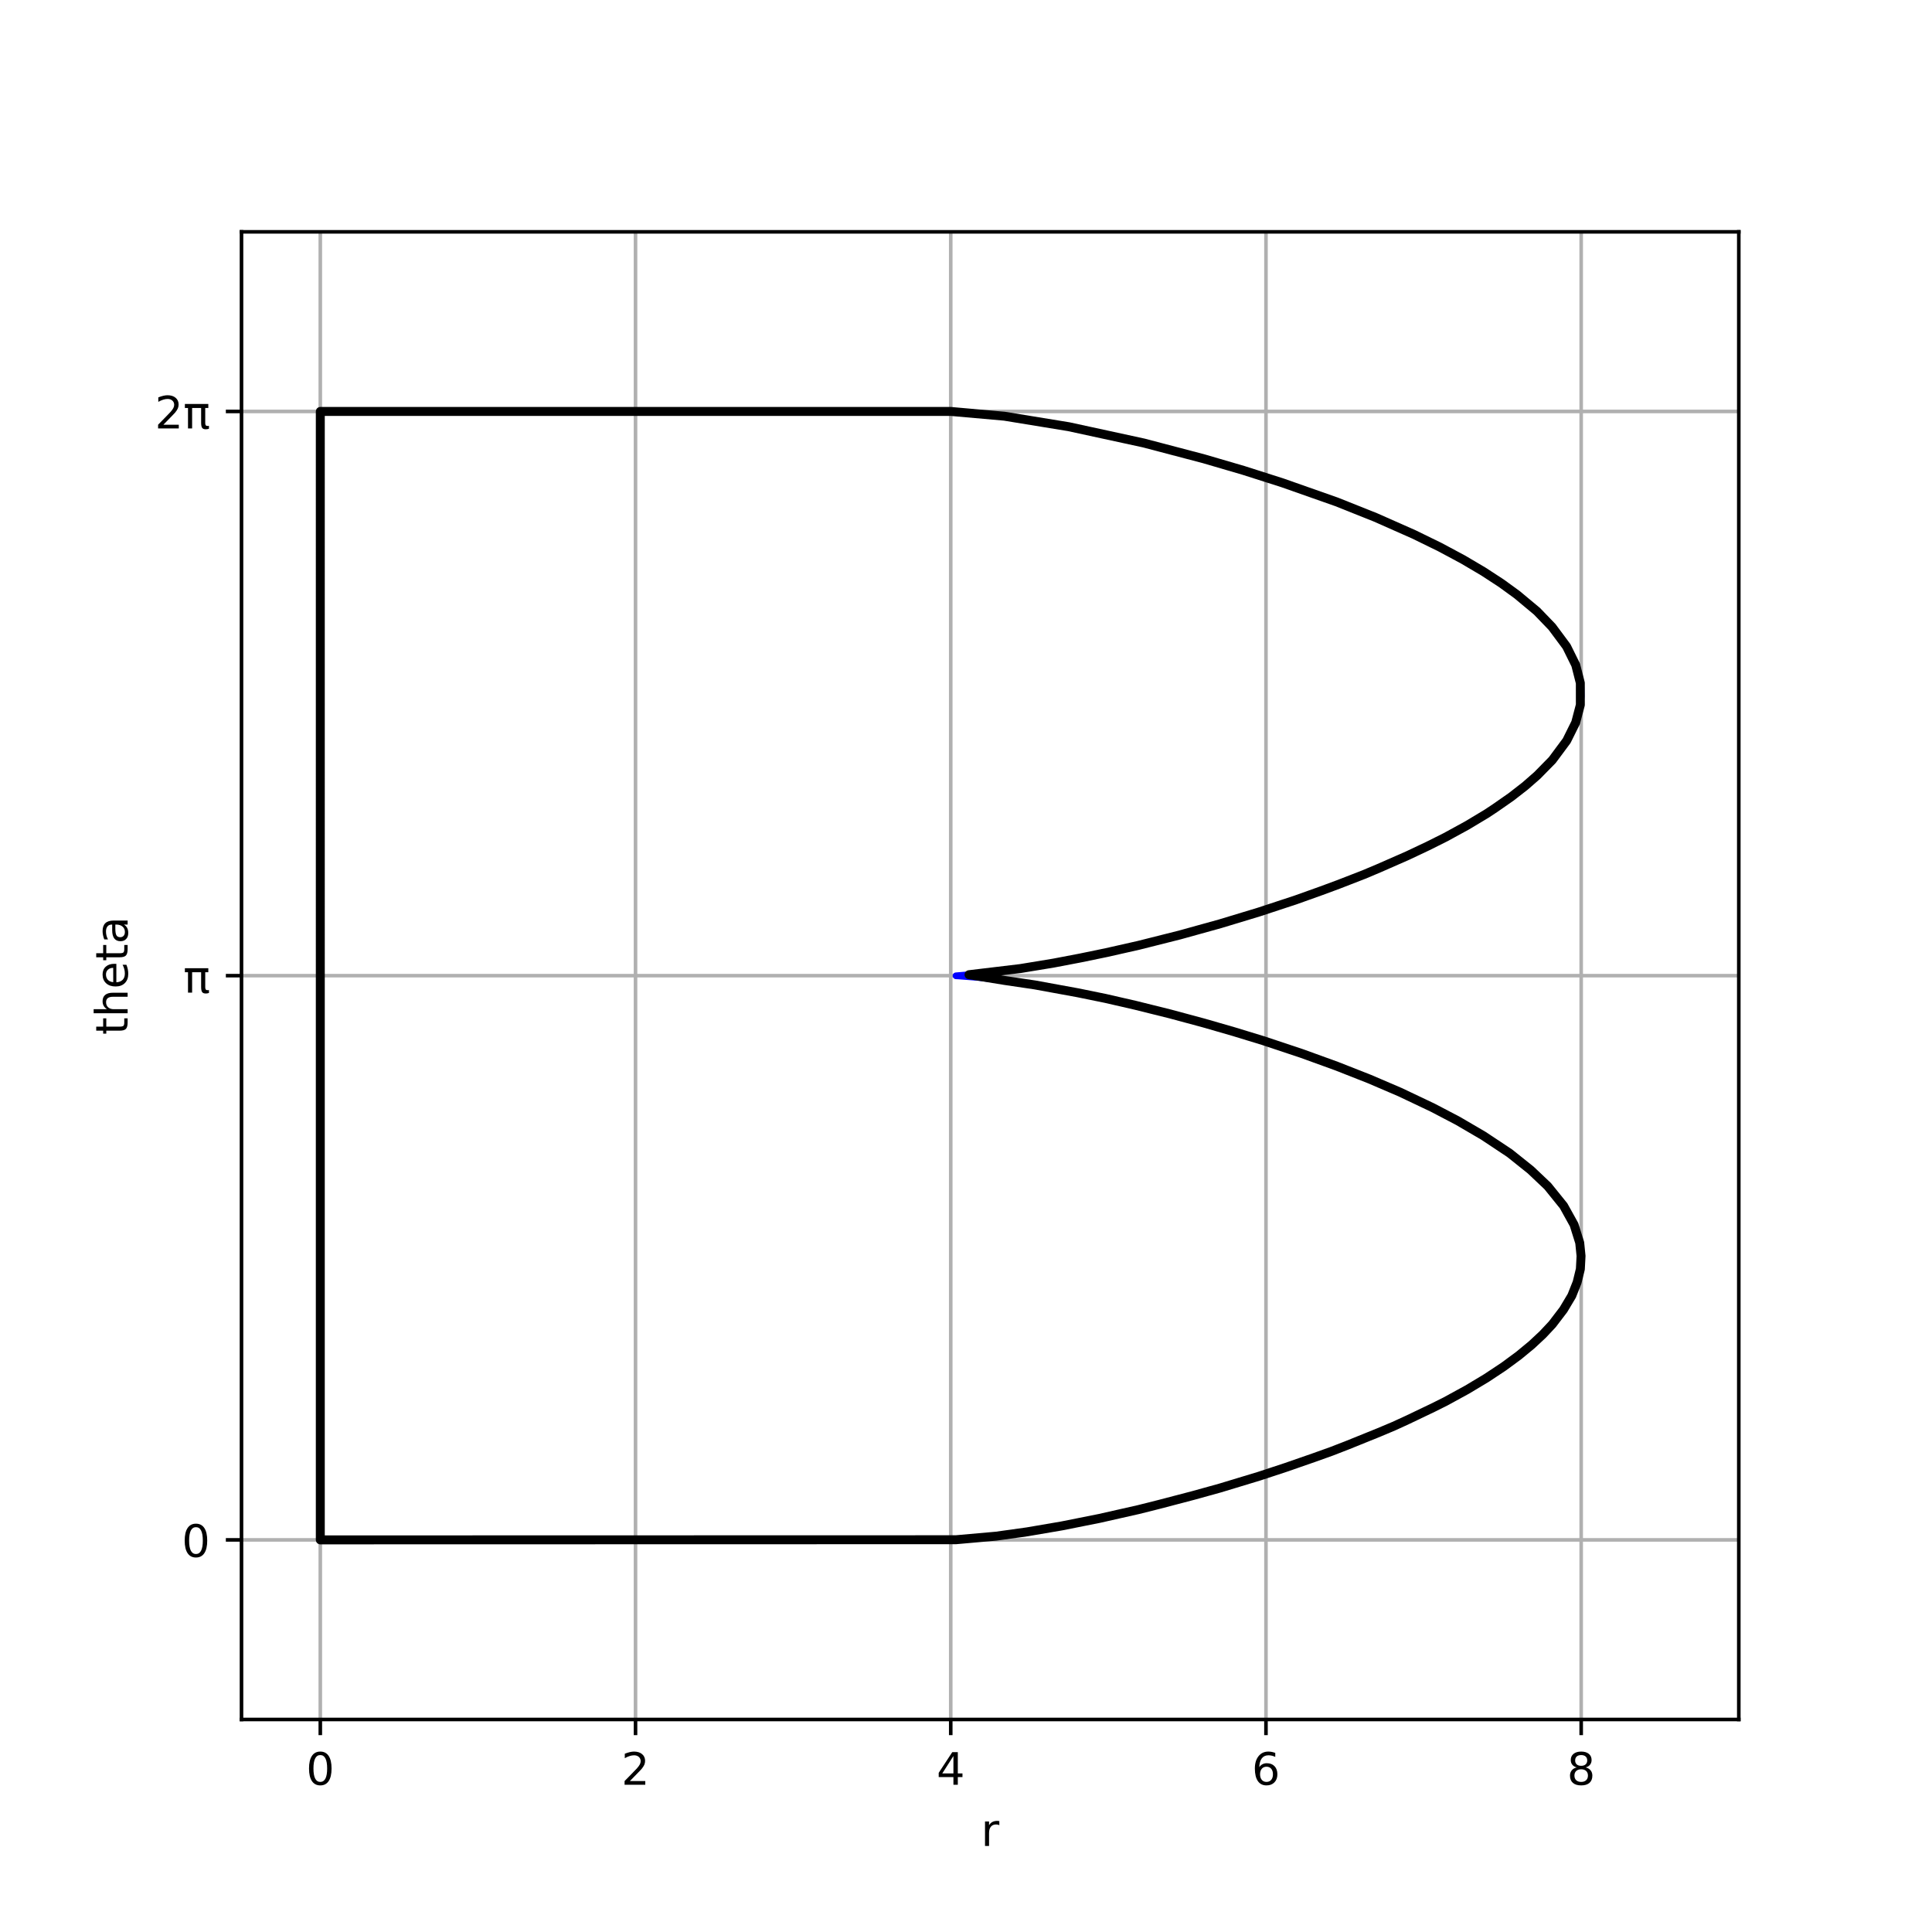
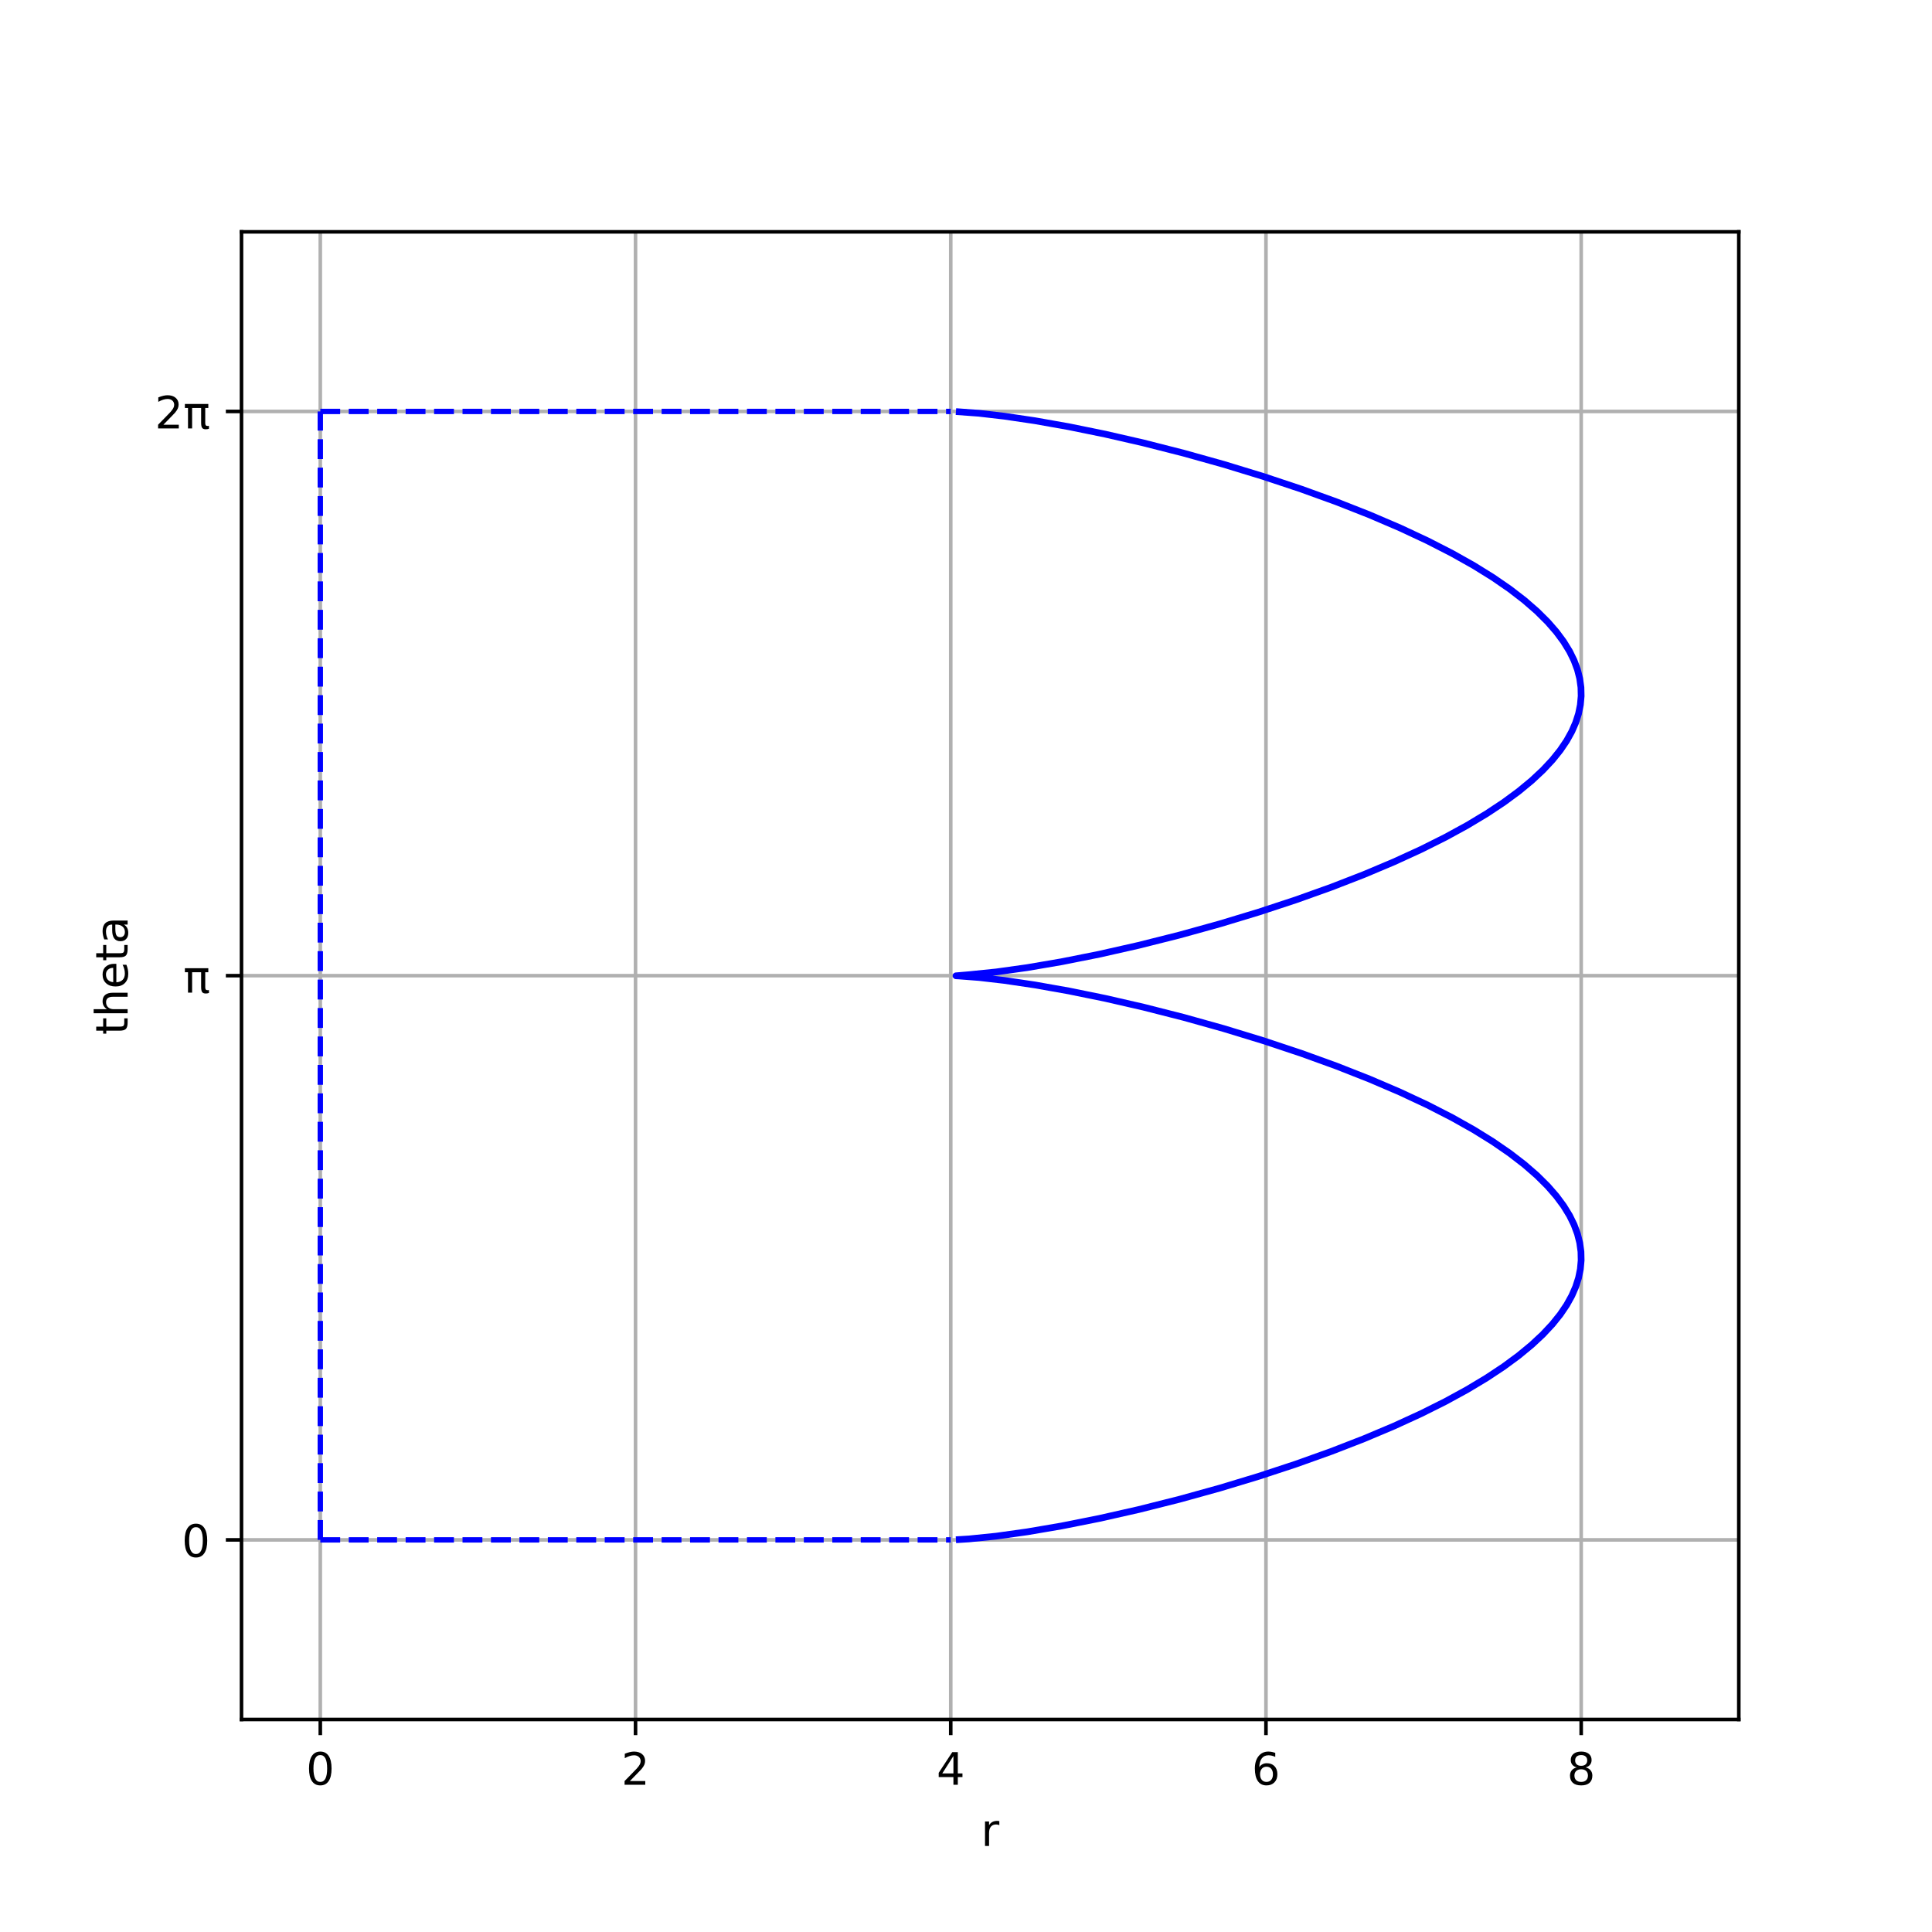
<svg xmlns="http://www.w3.org/2000/svg" xmlns:xlink="http://www.w3.org/1999/xlink" width="432pt" height="432pt" viewBox="0 0 432 432" version="1.1" id="svg32">
  <defs id="defs1">
    <linearGradient id="swatch37">
      <stop style="stop-color:#000000;stop-opacity:0;" offset="0" id="stop37" />
    </linearGradient>
    <linearGradient id="swatch36">
      <stop style="stop-color:#000000;stop-opacity:0;" offset="0" id="stop36" />
    </linearGradient>
    <linearGradient id="swatch35">
      <stop style="stop-color:#000000;stop-opacity:0;" offset="0" id="stop35" />
    </linearGradient>
    <linearGradient id="swatch34">
      <stop style="stop-color:#000000;stop-opacity:0;" offset="0" id="stop34" />
    </linearGradient>
    <linearGradient id="swatch33">
      <stop style="stop-color:#000000;stop-opacity:0;" offset="0" id="stop33" />
    </linearGradient>
    <style type="text/css" id="style1">*{stroke-linejoin: round; stroke-linecap: butt}</style>
    <linearGradient xlink:href="#swatch37" id="linearGradient37" x1="70.62" y1="218.16" x2="354.525" y2="218.16" gradientUnits="userSpaceOnUse" />
  </defs>
  <g id="figure_1">
    <g id="patch_1">
      <path d="M 0 432  L 432 432  L 432 0  L 0 0  z " style="fill: #ffffff" id="path1" />
    </g>
    <g id="axes_1">
      <g id="patch_2">
        <path d="M 54 384.48  L 388.8 384.48  L 388.8 51.84  L 54 51.84  z " style="fill: #ffffff" id="path2" />
      </g>
      <g id="matplotlib.axis_1">
        <g id="xtick_1">
          <g id="line2d_1">
            <path d="M 71.621 384.48  L 71.621 51.84  " clip-path="url(#p9291251eb0)" style="fill: none; stroke: #b0b0b0; stroke-width: 0.8; stroke-linecap: square" id="path3" />
          </g>
          <g id="line2d_2">
            <defs id="defs3">
              <path id="mb8fb5f093f" d="M 0 0  L 0 3.5  " style="stroke: #000000; stroke-width: 0.8" />
            </defs>
            <g id="g3">
              <use xlink:href="#mb8fb5f093f" x="71.621" y="384.48" style="stroke: #000000; stroke-width: 0.8" id="use3" />
            </g>
          </g>
          <g id="text_1">
            <g transform="translate(68.4398 399.0784) scale(0.1 -0.1)" id="g4">
              <defs id="defs4">
                <path id="DejaVuSans-30" d="M 2034 4250  Q 1547 4250 1301 3770  Q 1056 3291 1056 2328  Q 1056 1369 1301 889  Q 1547 409 2034 409  Q 2525 409 2770 889  Q 3016 1369 3016 2328  Q 3016 3291 2770 3770  Q 2525 4250 2034 4250  z M 2034 4750  Q 2819 4750 3233 4129  Q 3647 3509 3647 2328  Q 3647 1150 3233 529  Q 2819 -91 2034 -91  Q 1250 -91 836 529  Q 422 1150 422 2328  Q 422 3509 836 4129  Q 1250 4750 2034 4750  z " transform="scale(0.015625)" />
              </defs>
              <use xlink:href="#DejaVuSans-30" id="use4" />
            </g>
          </g>
        </g>
        <g id="xtick_2">
          <g id="line2d_3">
            <path d="M 142.105 384.48  L 142.105 51.84  " clip-path="url(#p9291251eb0)" style="fill: none; stroke: #b0b0b0; stroke-width: 0.8; stroke-linecap: square" id="path4" />
          </g>
          <g id="line2d_4">
            <g id="g5">
              <use xlink:href="#mb8fb5f093f" x="142.105" y="384.48" style="stroke: #000000; stroke-width: 0.8" id="use5" />
            </g>
          </g>
          <g id="text_2">
            <g transform="translate(138.924 399.0784) scale(0.1 -0.1)" id="g6">
              <defs id="defs5">
                <path id="DejaVuSans-32" d="M 1228 531  L 3431 531  L 3431 0  L 469 0  L 469 531  Q 828 903 1448 1529  Q 2069 2156 2228 2338  Q 2531 2678 2651 2914  Q 2772 3150 2772 3378  Q 2772 3750 2511 3984  Q 2250 4219 1831 4219  Q 1534 4219 1204 4116  Q 875 4013 500 3803  L 500 4441  Q 881 4594 1212 4672  Q 1544 4750 1819 4750  Q 2544 4750 2975 4387  Q 3406 4025 3406 3419  Q 3406 3131 3298 2873  Q 3191 2616 2906 2266  Q 2828 2175 2409 1742  Q 1991 1309 1228 531  z " transform="scale(0.015625)" />
              </defs>
              <use xlink:href="#DejaVuSans-32" id="use6" />
            </g>
          </g>
        </g>
        <g id="xtick_3">
          <g id="line2d_5">
            <path d="M 212.589 384.48  L 212.589 51.84  " clip-path="url(#p9291251eb0)" style="fill: none; stroke: #b0b0b0; stroke-width: 0.8; stroke-linecap: square" id="path6" />
          </g>
          <g id="line2d_6">
            <g id="g7">
              <use xlink:href="#mb8fb5f093f" x="212.589" y="384.48" style="stroke: #000000; stroke-width: 0.8" id="use7" />
            </g>
          </g>
          <g id="text_3">
            <g transform="translate(209.4082 399.0784) scale(0.1 -0.1)" id="g8">
              <defs id="defs7">
                <path id="DejaVuSans-34" d="M 2419 4116  L 825 1625  L 2419 1625  L 2419 4116  z M 2253 4666  L 3047 4666  L 3047 1625  L 3713 1625  L 3713 1100  L 3047 1100  L 3047 0  L 2419 0  L 2419 1100  L 313 1100  L 313 1709  L 2253 4666  z " transform="scale(0.015625)" />
              </defs>
              <use xlink:href="#DejaVuSans-34" id="use8" />
            </g>
          </g>
        </g>
        <g id="xtick_4">
          <g id="line2d_7">
            <path d="M 283.074 384.48  L 283.074 51.84  " clip-path="url(#p9291251eb0)" style="fill: none; stroke: #b0b0b0; stroke-width: 0.8; stroke-linecap: square" id="path8" />
          </g>
          <g id="line2d_8">
            <g id="g9">
              <use xlink:href="#mb8fb5f093f" x="283.074" y="384.48" style="stroke: #000000; stroke-width: 0.8" id="use9" />
            </g>
          </g>
          <g id="text_4">
            <g transform="translate(279.8924 399.0784) scale(0.1 -0.1)" id="g10">
              <defs id="defs9">
                <path id="DejaVuSans-36" d="M 2113 2584  Q 1688 2584 1439 2293  Q 1191 2003 1191 1497  Q 1191 994 1439 701  Q 1688 409 2113 409  Q 2538 409 2786 701  Q 3034 994 3034 1497  Q 3034 2003 2786 2293  Q 2538 2584 2113 2584  z M 3366 4563  L 3366 3988  Q 3128 4100 2886 4159  Q 2644 4219 2406 4219  Q 1781 4219 1451 3797  Q 1122 3375 1075 2522  Q 1259 2794 1537 2939  Q 1816 3084 2150 3084  Q 2853 3084 3261 2657  Q 3669 2231 3669 1497  Q 3669 778 3244 343  Q 2819 -91 2113 -91  Q 1303 -91 875 529  Q 447 1150 447 2328  Q 447 3434 972 4092  Q 1497 4750 2381 4750  Q 2619 4750 2861 4703  Q 3103 4656 3366 4563  z " transform="scale(0.015625)" />
              </defs>
              <use xlink:href="#DejaVuSans-36" id="use10" />
            </g>
          </g>
        </g>
        <g id="xtick_5">
          <g id="line2d_9">
            <path d="M 353.558 384.48  L 353.558 51.84  " clip-path="url(#p9291251eb0)" style="fill: none; stroke: #b0b0b0; stroke-width: 0.8; stroke-linecap: square" id="path10" />
          </g>
          <g id="line2d_10">
            <g id="g11">
              <use xlink:href="#mb8fb5f093f" x="353.558" y="384.48" style="stroke: #000000; stroke-width: 0.8" id="use11" />
            </g>
          </g>
          <g id="text_5">
            <g transform="translate(350.3766 399.0784) scale(0.1 -0.1)" id="g12">
              <defs id="defs11">
                <path id="DejaVuSans-38" d="M 2034 2216  Q 1584 2216 1326 1975  Q 1069 1734 1069 1313  Q 1069 891 1326 650  Q 1584 409 2034 409  Q 2484 409 2743 651  Q 3003 894 3003 1313  Q 3003 1734 2745 1975  Q 2488 2216 2034 2216  z M 1403 2484  Q 997 2584 770 2862  Q 544 3141 544 3541  Q 544 4100 942 4425  Q 1341 4750 2034 4750  Q 2731 4750 3128 4425  Q 3525 4100 3525 3541  Q 3525 3141 3298 2862  Q 3072 2584 2669 2484  Q 3125 2378 3379 2068  Q 3634 1759 3634 1313  Q 3634 634 3220 271  Q 2806 -91 2034 -91  Q 1263 -91 848 271  Q 434 634 434 1313  Q 434 1759 690 2068  Q 947 2378 1403 2484  z M 1172 3481  Q 1172 3119 1398 2916  Q 1625 2713 2034 2713  Q 2441 2713 2670 2916  Q 2900 3119 2900 3481  Q 2900 3844 2670 4047  Q 2441 4250 2034 4250  Q 1625 4250 1398 4047  Q 1172 3844 1172 3481  z " transform="scale(0.015625)" />
              </defs>
              <use xlink:href="#DejaVuSans-38" id="use12" />
            </g>
          </g>
        </g>
        <g id="text_6">
          <g transform="translate(219.3445 412.7566) scale(0.1 -0.1)" id="g13">
            <defs id="defs12">
              <path id="DejaVuSans-72" d="M 2631 2963  Q 2534 3019 2420 3045  Q 2306 3072 2169 3072  Q 1681 3072 1420 2755  Q 1159 2438 1159 1844  L 1159 0  L 581 0  L 581 3500  L 1159 3500  L 1159 2956  Q 1341 3275 1631 3429  Q 1922 3584 2338 3584  Q 2397 3584 2469 3576  Q 2541 3569 2628 3553  L 2631 2963  z " transform="scale(0.015625)" />
            </defs>
            <use xlink:href="#DejaVuSans-72" id="use13" />
          </g>
        </g>
      </g>
      <g id="matplotlib.axis_2">
        <g id="ytick_1">
          <g id="line2d_11">
            <path d="M 54 344.322  L 388.8 344.322  " clip-path="url(#p9291251eb0)" style="fill: none; stroke: #b0b0b0; stroke-width: 0.8; stroke-linecap: square" id="path13" />
          </g>
          <g id="line2d_12">
            <defs id="defs13">
              <path id="mbda37b963a" d="M 0 0  L -3.5 0  " style="stroke: #000000; stroke-width: 0.8" />
            </defs>
            <g id="g14">
              <use xlink:href="#mbda37b963a" x="54" y="344.322" style="stroke: #000000; stroke-width: 0.8" id="use14" />
            </g>
          </g>
          <g id="text_7">
            <g transform="translate(40.6375 348.1208) scale(0.1 -0.1)" id="g15">
              <use xlink:href="#DejaVuSans-30" id="use15" />
            </g>
          </g>
        </g>
        <g id="ytick_2">
          <g id="line2d_13">
            <path d="M 54 218.16  L 388.8 218.16  " clip-path="url(#p9291251eb0)" style="fill: none; stroke: #b0b0b0; stroke-width: 0.8; stroke-linecap: square" id="path15" />
          </g>
          <g id="line2d_14">
            <g id="g16">
              <use xlink:href="#mbda37b963a" x="54" y="218.16" style="stroke: #000000; stroke-width: 0.8" id="use16" />
            </g>
          </g>
          <g id="text_8">
            <g transform="translate(40.97969 221.9592) scale(0.1 -0.1)" id="g17">
              <defs id="defs16">
                <path id="DejaVuSans-3c0" d="M 231 3500  L 3584 3500  L 3584 2925  L 3144 2925  L 3144 775  Q 3144 550 3220 451  Q 3297 353 3469 353  Q 3516 353 3584 361  Q 3653 369 3675 372  L 3675 -44  Q 3566 -84 3450 -103  Q 3334 -122 3219 -122  Q 2844 -122 2700 83  Q 2556 288 2556 838  L 2556 2925  L 1266 2925  L 1266 0  L 678 0  L 678 2925  L 231 2925  L 231 3500  z " transform="scale(0.015625)" />
              </defs>
              <use xlink:href="#DejaVuSans-3c0" id="use17" />
            </g>
          </g>
        </g>
        <g id="ytick_3">
          <g id="line2d_15">
            <path d="M 54 91.998  L 388.8 91.998  " clip-path="url(#p9291251eb0)" style="fill: none; stroke: #b0b0b0; stroke-width: 0.8; stroke-linecap: square" id="path17" />
          </g>
          <g id="line2d_16">
            <g id="g18">
              <use xlink:href="#mbda37b963a" x="54" y="91.998" style="stroke: #000000; stroke-width: 0.8" id="use18" />
            </g>
          </g>
          <g id="text_9">
            <g transform="translate(34.61719 95.79768) scale(0.1 -0.1)" id="g20">
              <use xlink:href="#DejaVuSans-32" id="use19" />
              <use xlink:href="#DejaVuSans-3c0" x="63.623" id="use20" />
            </g>
          </g>
        </g>
        <g id="text_10">
          <g transform="translate(28.5375 231.3897) rotate(-90) scale(0.1 -0.1)" id="g25">
            <defs id="defs20">
              <path id="DejaVuSans-74" d="M 1172 4494  L 1172 3500  L 2356 3500  L 2356 3053  L 1172 3053  L 1172 1153  Q 1172 725 1289 603  Q 1406 481 1766 481  L 2356 481  L 2356 0  L 1766 0  Q 1100 0 847 248  Q 594 497 594 1153  L 594 3053  L 172 3053  L 172 3500  L 594 3500  L 594 4494  L 1172 4494  z " transform="scale(0.015625)" />
              <path id="DejaVuSans-68" d="M 3513 2113  L 3513 0  L 2938 0  L 2938 2094  Q 2938 2591 2744 2837  Q 2550 3084 2163 3084  Q 1697 3084 1428 2787  Q 1159 2491 1159 1978  L 1159 0  L 581 0  L 581 4863  L 1159 4863  L 1159 2956  Q 1366 3272 1645 3428  Q 1925 3584 2291 3584  Q 2894 3584 3203 3211  Q 3513 2838 3513 2113  z " transform="scale(0.015625)" />
              <path id="DejaVuSans-65" d="M 3597 1894  L 3597 1613  L 953 1613  Q 991 1019 1311 708  Q 1631 397 2203 397  Q 2534 397 2845 478  Q 3156 559 3463 722  L 3463 178  Q 3153 47 2828 -22  Q 2503 -91 2169 -91  Q 1331 -91 842 396  Q 353 884 353 1716  Q 353 2575 817 3079  Q 1281 3584 2069 3584  Q 2775 3584 3186 3129  Q 3597 2675 3597 1894  z M 3022 2063  Q 3016 2534 2758 2815  Q 2500 3097 2075 3097  Q 1594 3097 1305 2825  Q 1016 2553 972 2059  L 3022 2063  z " transform="scale(0.015625)" />
              <path id="DejaVuSans-61" d="M 2194 1759  Q 1497 1759 1228 1600  Q 959 1441 959 1056  Q 959 750 1161 570  Q 1363 391 1709 391  Q 2188 391 2477 730  Q 2766 1069 2766 1631  L 2766 1759  L 2194 1759  z M 3341 1997  L 3341 0  L 2766 0  L 2766 531  Q 2569 213 2275 61  Q 1981 -91 1556 -91  Q 1019 -91 701 211  Q 384 513 384 1019  Q 384 1609 779 1909  Q 1175 2209 1959 2209  L 2766 2209  L 2766 2266  Q 2766 2663 2505 2880  Q 2244 3097 1772 3097  Q 1472 3097 1187 3025  Q 903 2953 641 2809  L 641 3341  Q 956 3463 1253 3523  Q 1550 3584 1831 3584  Q 2591 3584 2966 3190  Q 3341 2797 3341 1997  z " transform="scale(0.015625)" />
            </defs>
            <use xlink:href="#DejaVuSans-74" id="use21" />
            <use xlink:href="#DejaVuSans-68" x="39.209" id="use22" />
            <use xlink:href="#DejaVuSans-65" x="102.588" id="use23" />
            <use xlink:href="#DejaVuSans-74" x="164.111" id="use24" />
            <use xlink:href="#DejaVuSans-61" x="203.32" id="use25" />
          </g>
        </g>
      </g>
      <g id="QuadContourSet_1">
        <path d="M 213.748 92.031  L 218.888 92.407  L 224.581 93.063  L 231.413 94.073  L 238.981 95.414  L 247.151 97.082  L 255.724 99.05  L 264.698 101.334  L 273.606 103.826  L 282.478 106.537  L 291.019 109.382  L 298.855 112.219  L 306.227 115.121  L 313.059 118.049  L 319.215 120.929  L 324.706 123.743  L 329.529 126.455  L 333.815 129.115  L 337.565 131.697  L 340.847 134.224  L 343.672 136.68  L 346.071 139.063  L 348.013 141.293  L 349.626 143.467  L 350.96 145.639  L 351.965 147.686  L 352.722 149.722  L 353.229 151.719  L 353.504 153.715  L 353.549 155.644  L 353.371 157.611  L 352.97 159.57  L 352.331 161.567  L 351.46 163.563  L 350.315 165.626  L 348.872 167.755  L 347.105 169.951  L 344.988 172.213  L 342.493 174.542  L 339.575 176.95  L 336.226 179.416  L 332.408 181.947  L 328.055 184.56  L 323.233 187.197  L 317.741 189.942  L 311.711 192.708  L 304.949 195.558  L 297.716 198.366  L 289.746 201.216  L 281.509 203.929  L 272.802 206.567  L 263.747 209.077  L 254.585 211.382  L 245.812 213.365  L 237.373 215.047  L 229.671 216.363  L 222.746 217.328  L 216.678 217.945  L 213.766 218.193  L 214.401 218.226  L 218.955 218.575  L 224.581 219.224  L 231.413 220.234  L 238.981 221.576  L 247.151 223.243  L 255.724 225.211  L 264.698 227.496  L 273.606 229.987  L 282.48 232.699  L 291.019 235.543  L 298.855 238.381  L 306.229 241.283  L 313.06 244.211  L 319.215 247.091  L 324.706 249.904  L 329.529 252.617  L 333.815 255.276  L 337.565 257.859  L 340.847 260.385  L 343.673 262.842  L 346.071 265.224  L 348.013 267.454  L 349.627 269.63  L 350.96 271.801  L 351.965 273.847  L 352.722 275.885  L 353.229 277.881  L 353.504 279.877  L 353.549 281.807  L 353.371 283.773  L 352.97 285.733  L 352.331 287.729  L 351.46 289.725  L 350.314 291.788  L 348.871 293.917  L 347.104 296.113  L 344.987 298.376  L 342.492 300.704  L 339.575 303.111  L 336.226 305.578  L 332.408 308.108  L 328.055 310.721  L 323.233 313.358  L 317.741 316.104  L 311.709 318.87  L 304.949 321.72  L 297.716 324.528  L 289.746 327.378  L 281.509 330.091  L 272.802 332.728  L 263.744 335.239  L 254.585 337.544  L 245.812 339.526  L 237.373 341.208  L 229.671 342.524  L 222.74 343.491  L 216.678 344.106  L 213.748 344.289  L 213.748 344.289  " clip-path="url(#p9291251eb0)" style="fill: none; stroke: #0000ff; stroke-width: 1.5" id="path25" />
      </g>
      <g id="line2d_17">
        <path d="M 71.621 344.322  L 212.589 344.322  " clip-path="url(#p9291251eb0)" style="fill: none; stroke-dasharray: 4.44,1.92; stroke-dashoffset: 0; stroke: #0000ff; stroke-width: 1.2" id="path26" />
      </g>
      <g id="line2d_18">
        <path d="M 71.621 344.322  L 71.621 91.998  " clip-path="url(#p9291251eb0)" style="fill: none; stroke-dasharray: 4.44,1.92; stroke-dashoffset: 0; stroke: #0000ff; stroke-width: 1.2" id="path27" />
      </g>
      <g id="line2d_19">
        <path d="M 71.621 91.998  L 212.589 91.998  " clip-path="url(#p9291251eb0)" style="fill: none; stroke-dasharray: 4.44,1.92; stroke-dashoffset: 0; stroke: #0000ff; stroke-width: 1.2" id="path28" />
      </g>
      <g id="patch_3">
        <path d="M 54 384.48  L 54 51.84  " style="fill: none; stroke: #000000; stroke-width: 0.8; stroke-linejoin: miter; stroke-linecap: square" id="path29" />
      </g>
      <g id="patch_4">
        <path d="M 388.8 384.48  L 388.8 51.84  " style="fill: none; stroke: #000000; stroke-width: 0.8; stroke-linejoin: miter; stroke-linecap: square" id="path30" />
      </g>
      <g id="patch_5">
        <path d="M 54 384.48  L 388.8 384.48  " style="fill: none; stroke: #000000; stroke-width: 0.8; stroke-linejoin: miter; stroke-linecap: square" id="path31" />
      </g>
      <g id="patch_6">
        <path d="M 54 51.84  L 388.8 51.84  " style="fill: none; stroke: #000000; stroke-width: 0.8; stroke-linejoin: miter; stroke-linecap: square" id="path32" />
      </g>
    </g>
  </g>
  <defs id="defs32">
    <clipPath id="p9291251eb0">
      <rect x="54" y="51.84" width="334.8" height="332.64" id="rect32" />
    </clipPath>
  </defs>
-   <path style="fill:url(#linearGradient37);fill-opacity:0;stroke:#000000;stroke-width:2;stroke-dasharray:none" d="M 71.621,91.998 H 212.589 l 11.992,1.064 14.399,2.351 16.743,3.636 13.428,3.53 8.89,2.601 8.707,2.778 12.106,4.26 8.697,3.469 8.585,3.801 5.824,2.847 5.157,2.763 4.554,2.686 4.018,2.621 3.516,2.555 4.466,3.72 3.37,3.497 3.251,4.376 2.05,4.151 1.023,4.013 0.004,4.894 -1.04,3.955 -2.016,4.059 -3.21,4.325 -3.365,3.427 -2.707,2.368 -3.133,2.437 -3.583,2.498 -1.909,1.265 -4.353,2.613 -4.822,2.637 -3.975,1.988 -4.531,2.141 -6.396,2.808 -3.381,1.425 -5.694,2.21 -3.784,1.4 -5.726,2.047 -4.119,1.357 -4.119,1.357 -4.353,1.319 -4.353,1.319 -4.527,1.255 -4.527,1.255 -3.08,0.775 -3.479,0.875 -2.604,0.655 -4.387,0.991 -2.791,0.63 -5.815,1.202 -6.004,1.146 -7.407,1.219 -11.503,1.374 7.903,1.28 6.831,1.01 9.596,1.755 6.143,1.254 6.718,1.542 7.733,1.922 7.55,2.034 6.728,1.941 6.6,2.017 8.539,2.844 7.836,2.838 7.375,2.902 6.831,2.928 7.314,3.474 5.597,2.931 5.701,3.331 5.894,3.912 4.695,3.755 3.811,3.61 3.556,4.406 2.338,4.218 1.264,4.034 0.297,2.961 -0.155,2.931 -0.721,2.958 -1.191,2.994 -1.867,3.127 -2.489,3.261 -2.117,2.262 -2.495,2.329 -2.917,2.407 -3.349,2.466 -3.817,2.531 -4.353,2.613 -4.822,2.637 -2.746,1.373 -5.762,2.756 -3.016,1.383 -3.38,1.425 -6.997,2.829 -3.617,1.404 -3.985,1.425 -6.251,2.171 -5.972,1.967 -4.353,1.319 -4.353,1.319 -5.963,1.653 -7.674,2.01 -4.58,1.152 -4.387,0.991 -4.387,0.991 -8.439,1.682 -7.702,1.316 -6.931,0.966 -8.992,0.798 -142.126,0.033 z" id="path33" />
+   <path style="display:none;fill:url(#linearGradient37);fill-opacity:0;stroke:#000000;stroke-width:2;stroke-dasharray:none" d="M 71.621,91.998 H 212.589 l 11.992,1.064 14.399,2.351 16.743,3.636 13.428,3.53 8.89,2.601 8.707,2.778 12.106,4.26 8.697,3.469 8.585,3.801 5.824,2.847 5.157,2.763 4.554,2.686 4.018,2.621 3.516,2.555 4.466,3.72 3.37,3.497 3.251,4.376 2.05,4.151 1.023,4.013 0.004,4.894 -1.04,3.955 -2.016,4.059 -3.21,4.325 -3.365,3.427 -2.707,2.368 -3.133,2.437 -3.583,2.498 -1.909,1.265 -4.353,2.613 -4.822,2.637 -3.975,1.988 -4.531,2.141 -6.396,2.808 -3.381,1.425 -5.694,2.21 -3.784,1.4 -5.726,2.047 -4.119,1.357 -4.119,1.357 -4.353,1.319 -4.353,1.319 -4.527,1.255 -4.527,1.255 -3.08,0.775 -3.479,0.875 -2.604,0.655 -4.387,0.991 -2.791,0.63 -5.815,1.202 -6.004,1.146 -7.407,1.219 -11.503,1.374 7.903,1.28 6.831,1.01 9.596,1.755 6.143,1.254 6.718,1.542 7.733,1.922 7.55,2.034 6.728,1.941 6.6,2.017 8.539,2.844 7.836,2.838 7.375,2.902 6.831,2.928 7.314,3.474 5.597,2.931 5.701,3.331 5.894,3.912 4.695,3.755 3.811,3.61 3.556,4.406 2.338,4.218 1.264,4.034 0.297,2.961 -0.155,2.931 -0.721,2.958 -1.191,2.994 -1.867,3.127 -2.489,3.261 -2.117,2.262 -2.495,2.329 -2.917,2.407 -3.349,2.466 -3.817,2.531 -4.353,2.613 -4.822,2.637 -2.746,1.373 -5.762,2.756 -3.016,1.383 -3.38,1.425 -6.997,2.829 -3.617,1.404 -3.985,1.425 -6.251,2.171 -5.972,1.967 -4.353,1.319 -4.353,1.319 -5.963,1.653 -7.674,2.01 -4.58,1.152 -4.387,0.991 -4.387,0.991 -8.439,1.682 -7.702,1.316 -6.931,0.966 -8.992,0.798 -142.126,0.033 z" id="path33" />
</svg>
